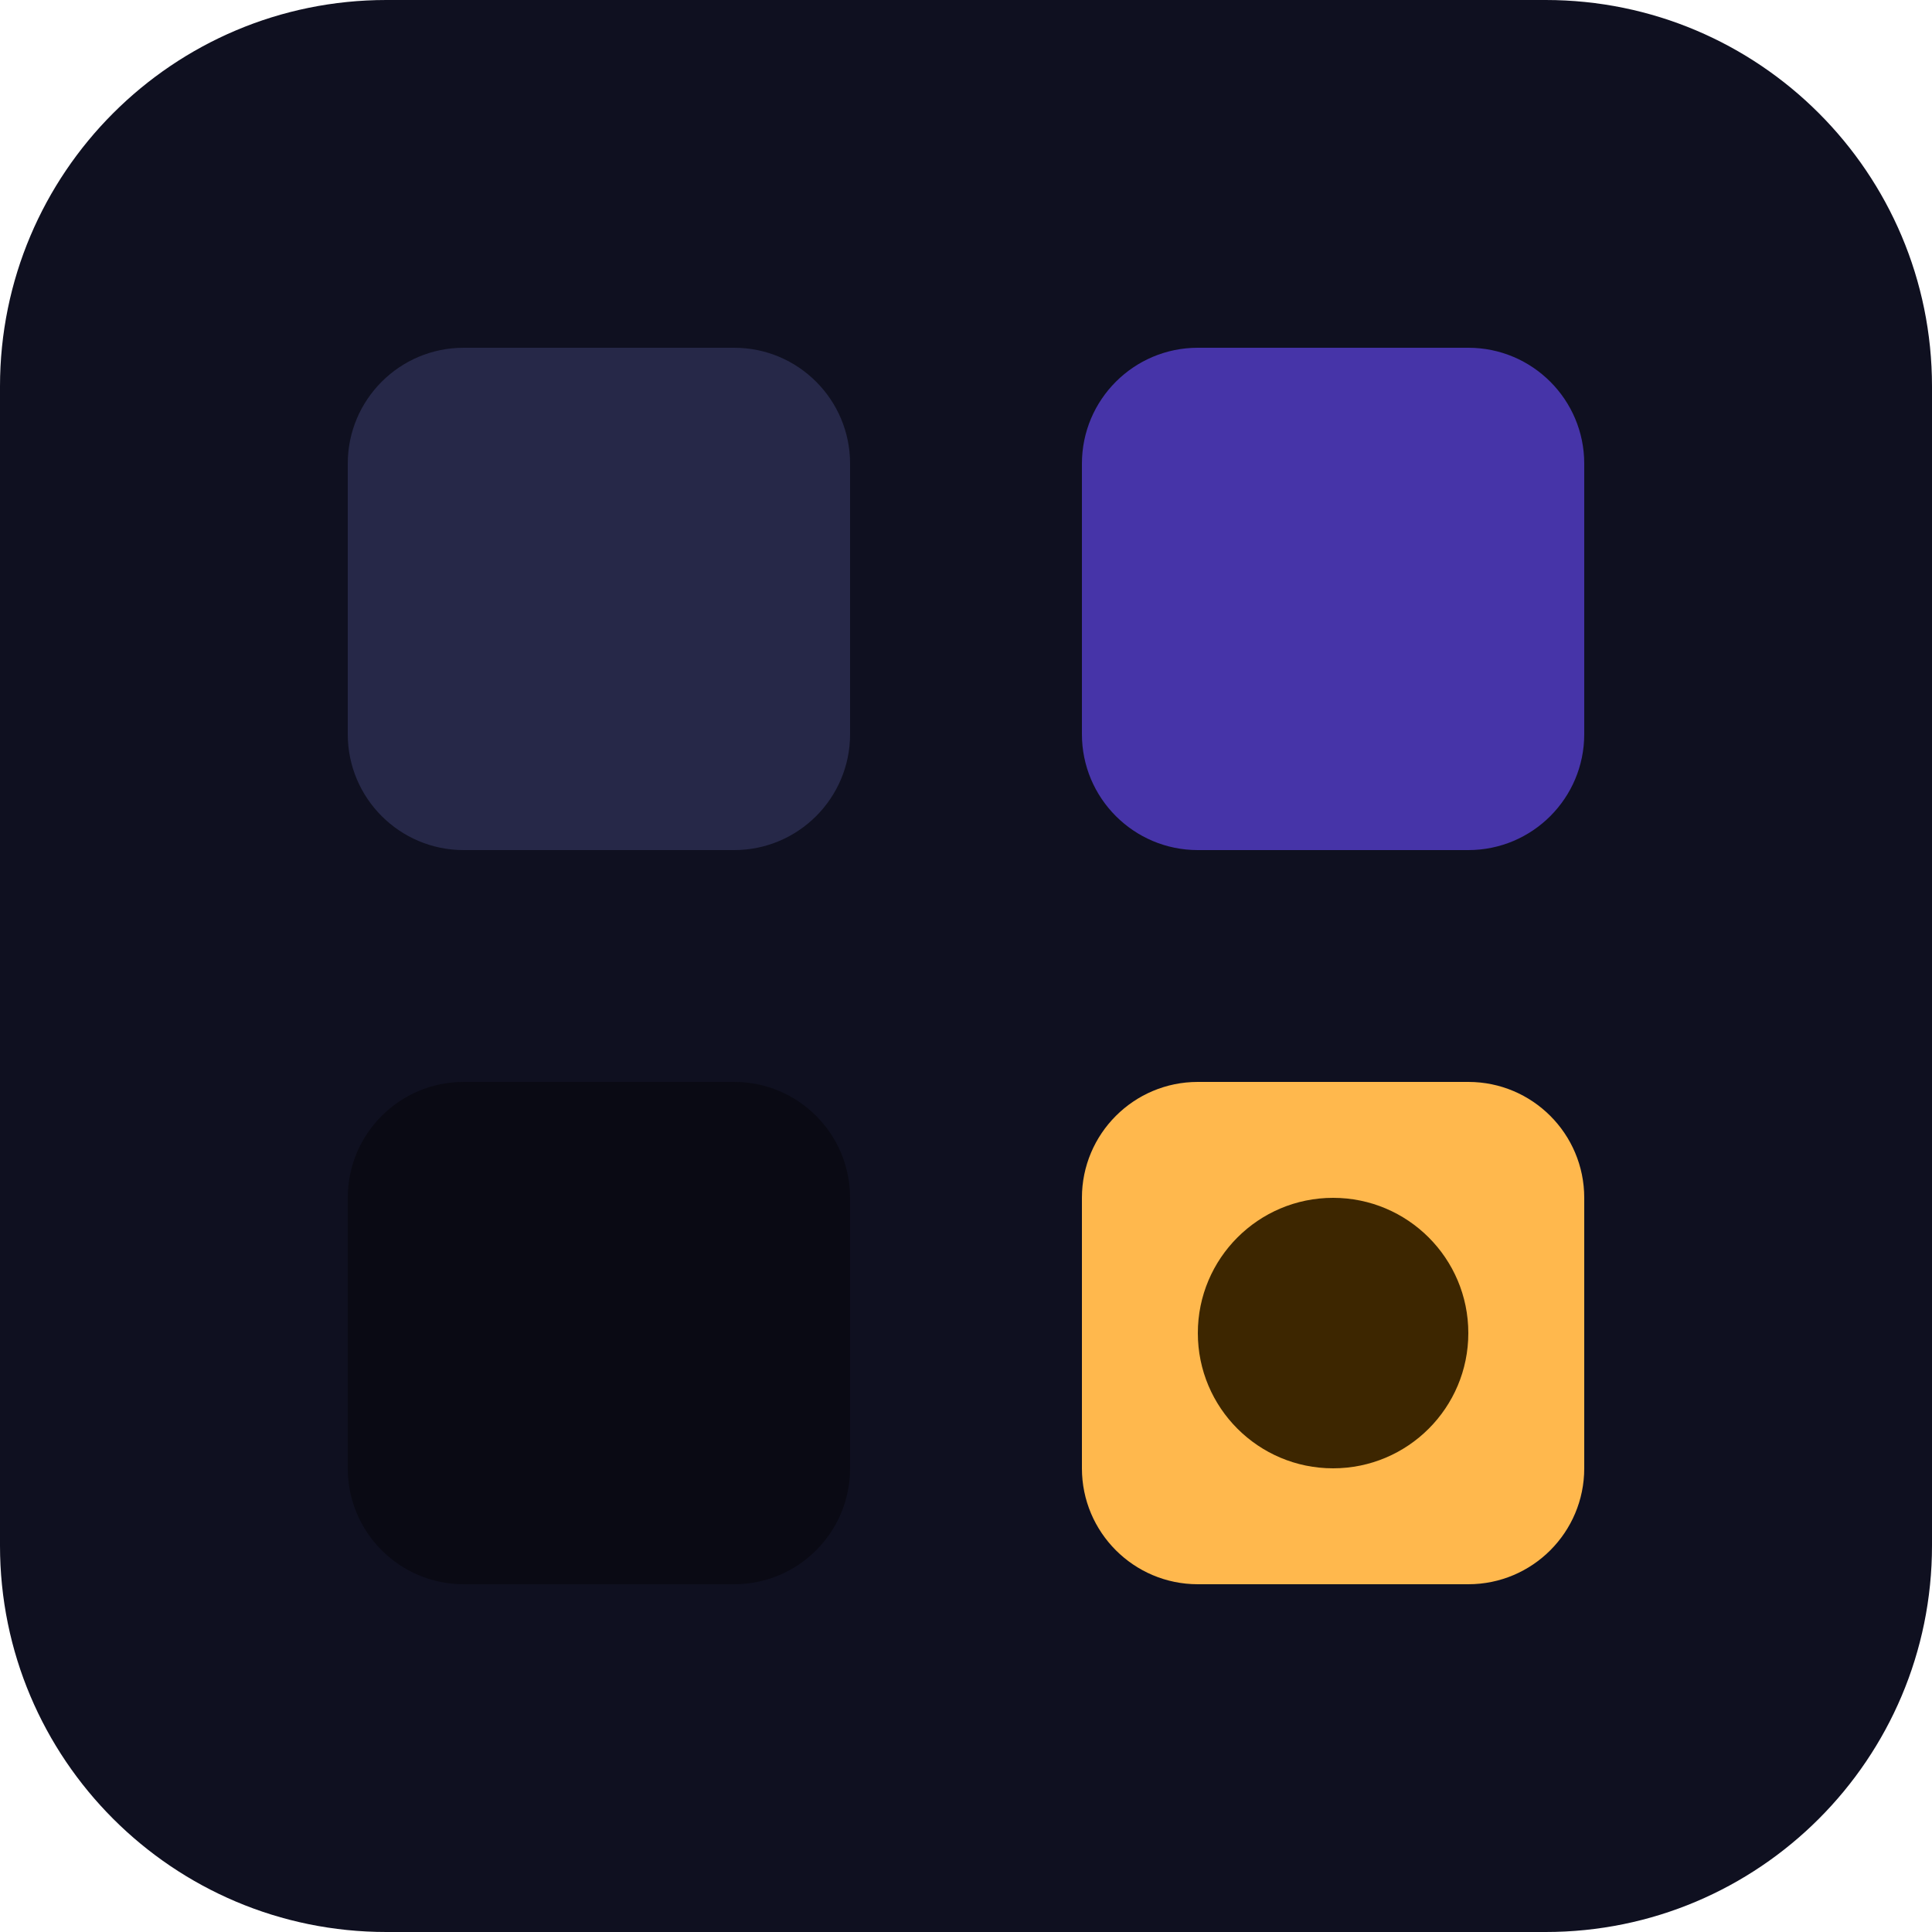
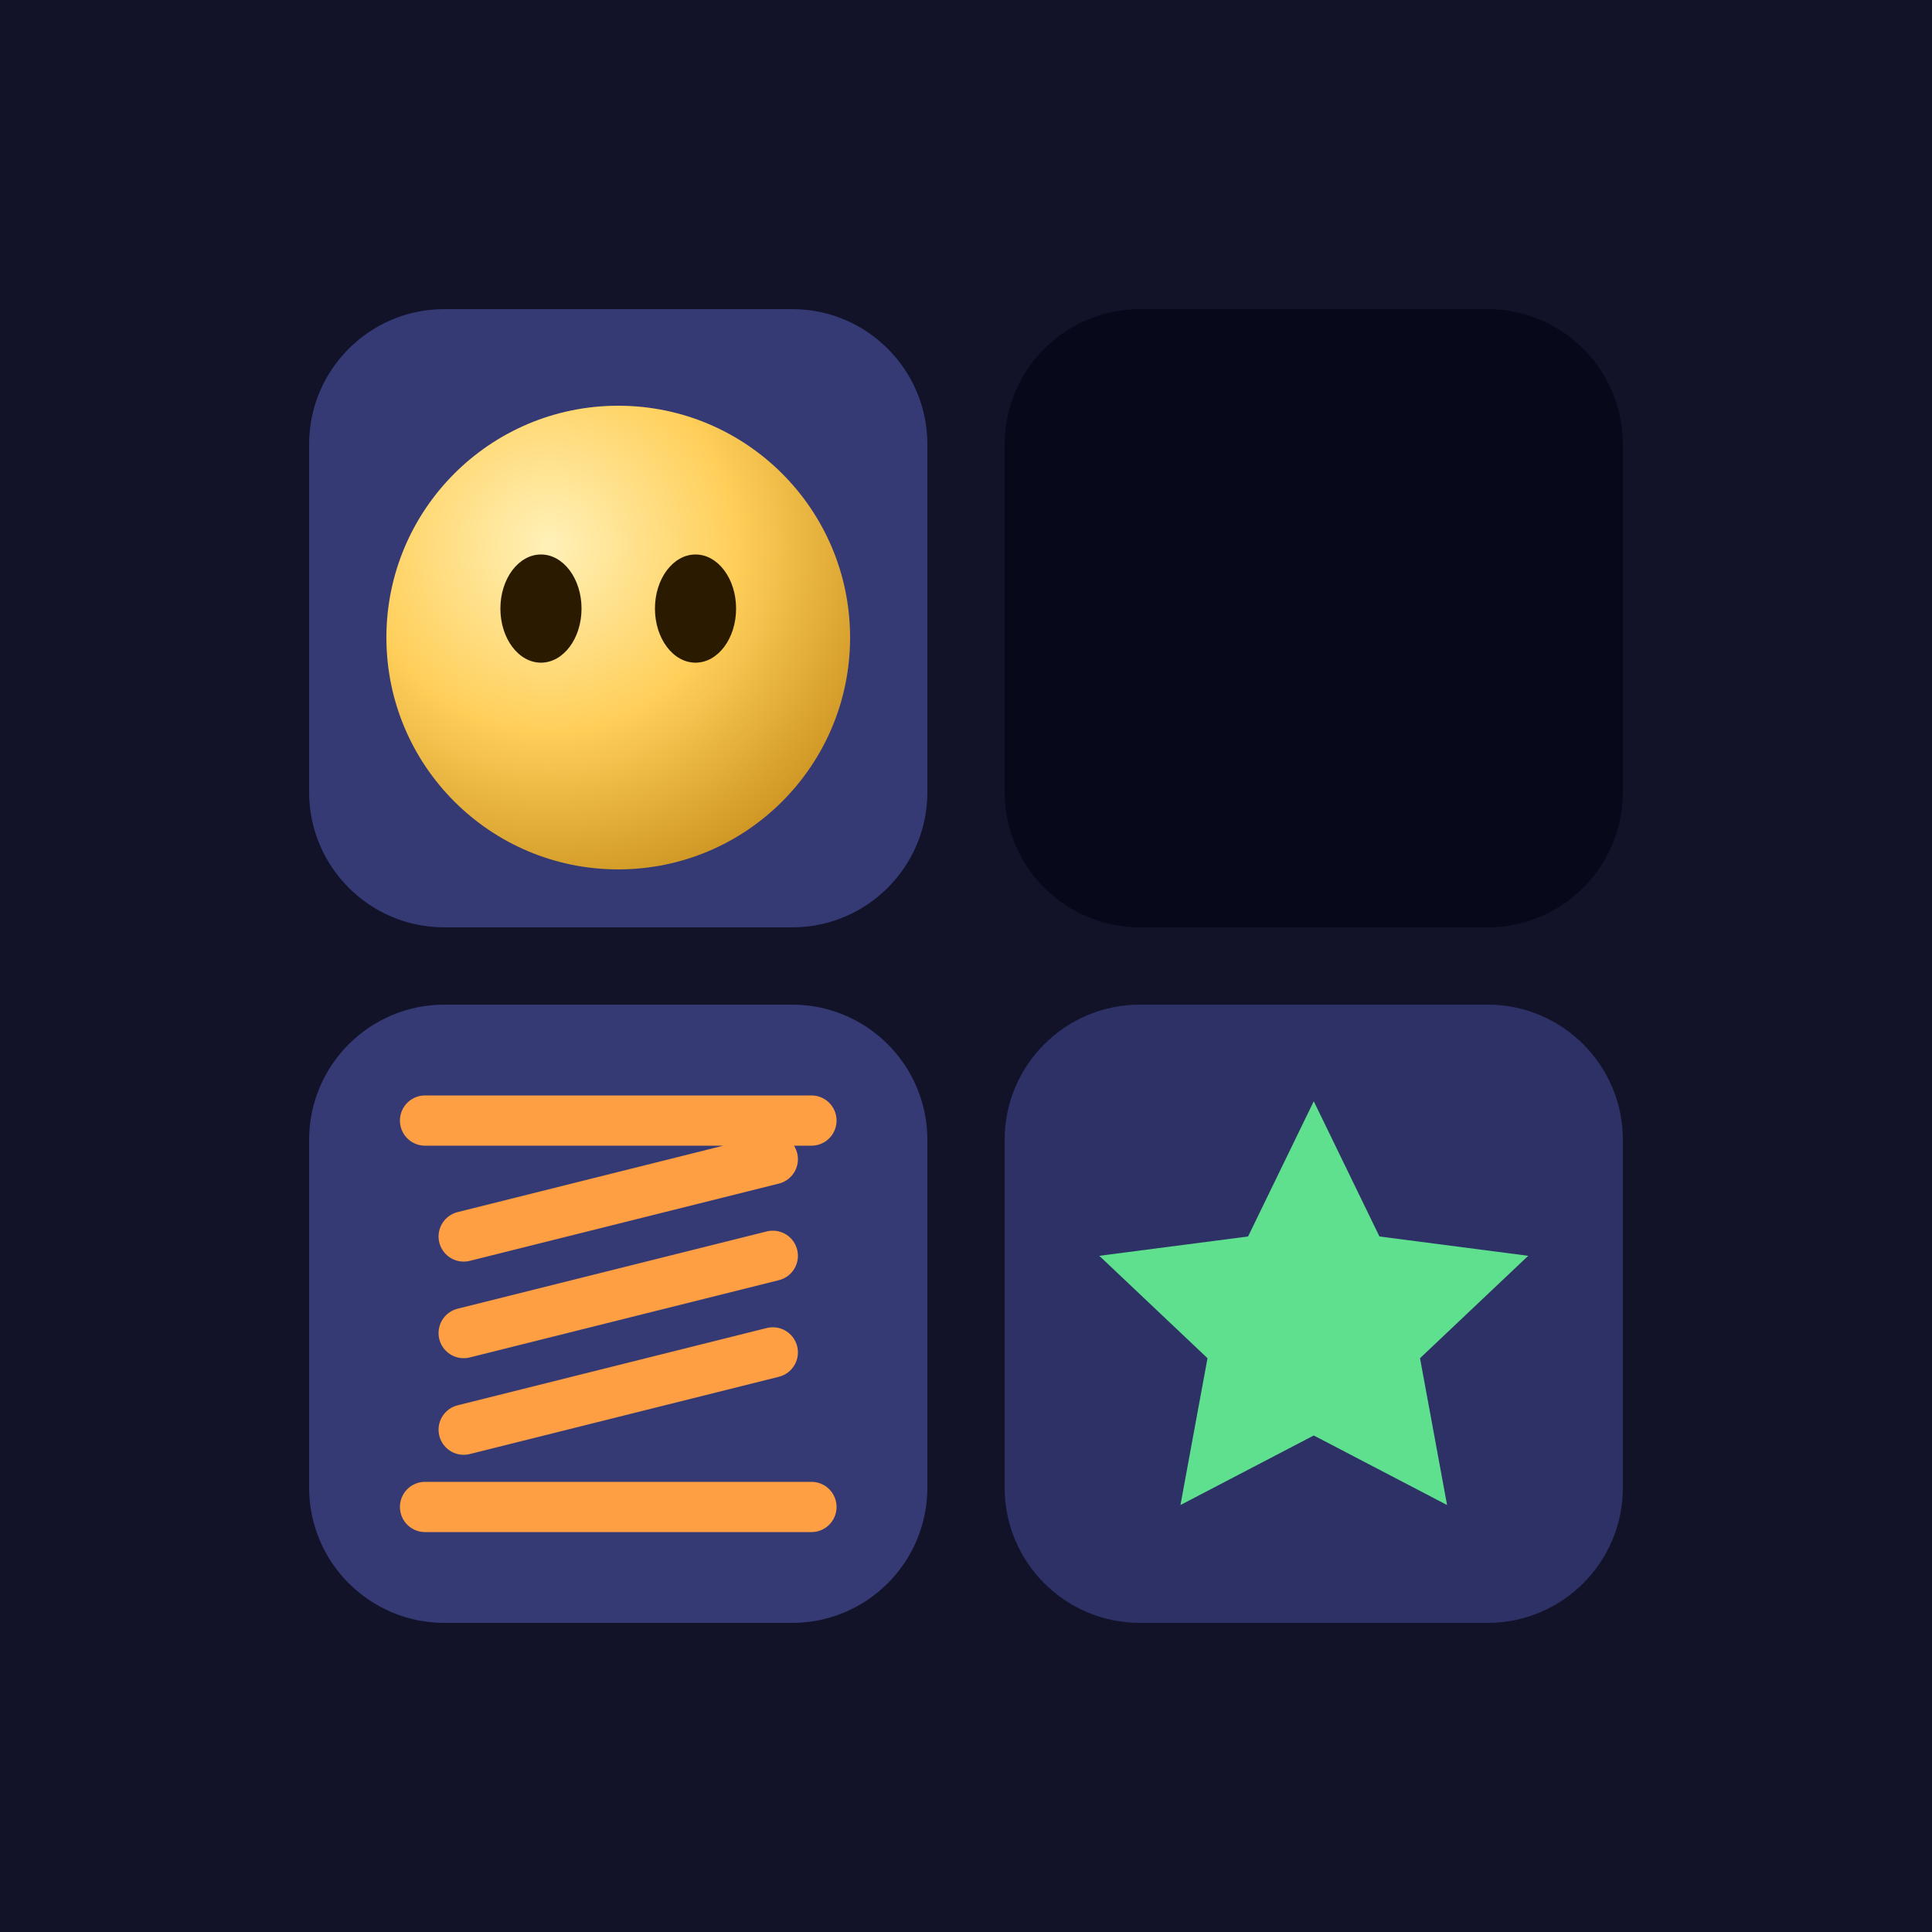
<svg xmlns="http://www.w3.org/2000/svg" viewBox="0 0 100 100">
-   <rect width="100" height="100" rx="20" fill="#0f1020" />
-   <rect x="18" y="18" width="26" height="26" rx="6" fill="#262848" />
-   <rect x="56" y="18" width="26" height="26" rx="6" fill="#4634a8" />
-   <rect x="18" y="56" width="26" height="26" rx="6" fill="#0a0a14" />
-   <rect x="56" y="56" width="26" height="26" rx="6" fill="#ffb84d" />
-   <circle cx="69" cy="69" r="7" fill="#3d2600" />
+   <defs>
+     <radialGradient id="g" cx=".35" cy=".3" r=".8">
+       <stop offset="0" stop-color="#fff1b8" />
+       <stop offset=".5" stop-color="#ffcf5a" />
+       <stop offset="1" stop-color="#c98f1c" />
+     </radialGradient>
+   </defs>
+   <rect width="100" height="100" fill="#121329" />
+   <rect x="16" y="16" width="32" height="32" rx="7" fill="#353a75" />
+   <rect x="52" y="16" width="32" height="32" rx="7" fill="#07081a" />
+   <rect x="16" y="52" width="32" height="32" rx="7" fill="#353a75" />
+   <rect x="52" y="52" width="32" height="32" rx="7" fill="#2d3166" />
+   <path d="M68 57l3.4 7 7.7 1-5.6 5.3 1.4 7.6L68 74.3l-6.9 3.6 1.4-7.6-5.6-5.3 7.7-1z" fill="#5fe08f" />
+   <g fill="none" stroke="#ff9f43" stroke-width="2.6" stroke-linecap="round">
+     <path d="M22 78h20M24 74l16-4M24 69l16-4M24 64l16-4M22 58h20" />
+   </g>
+   <circle cx="32" cy="33" r="12" fill="url(#g)" />
+   <ellipse cx="28" cy="31.5" rx="2.1" ry="2.8" fill="#2a1a00" />
+   <ellipse cx="36" cy="31.5" rx="2.1" ry="2.8" fill="#2a1a00" />
</svg>
